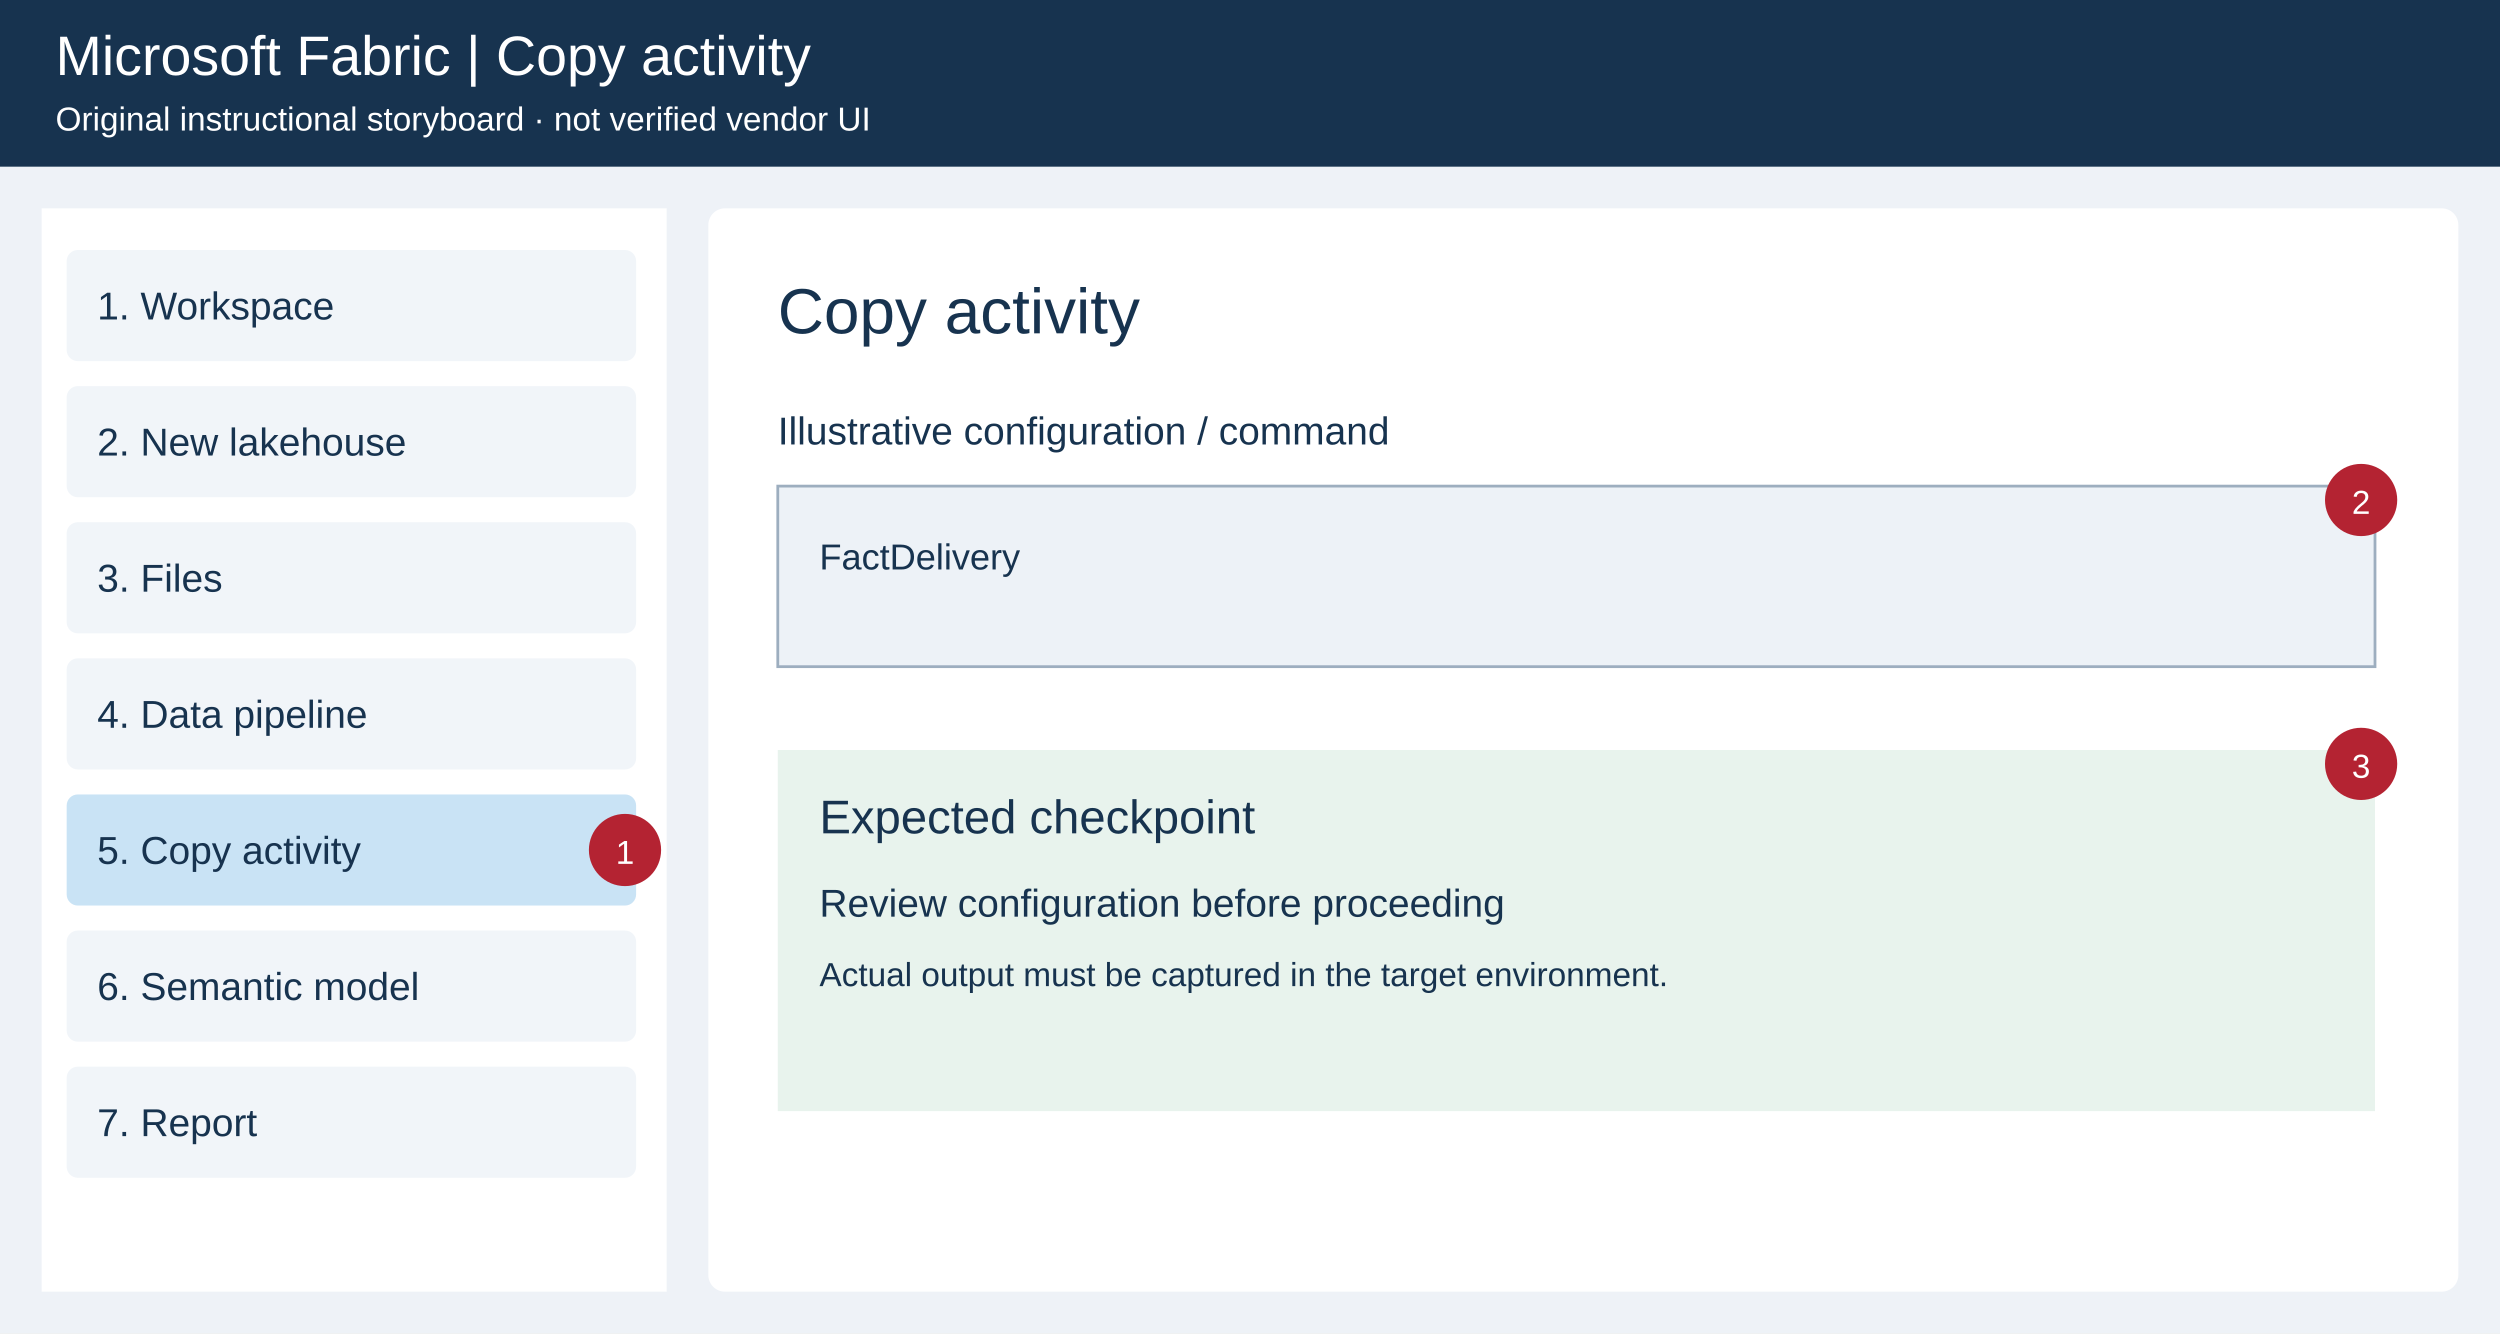
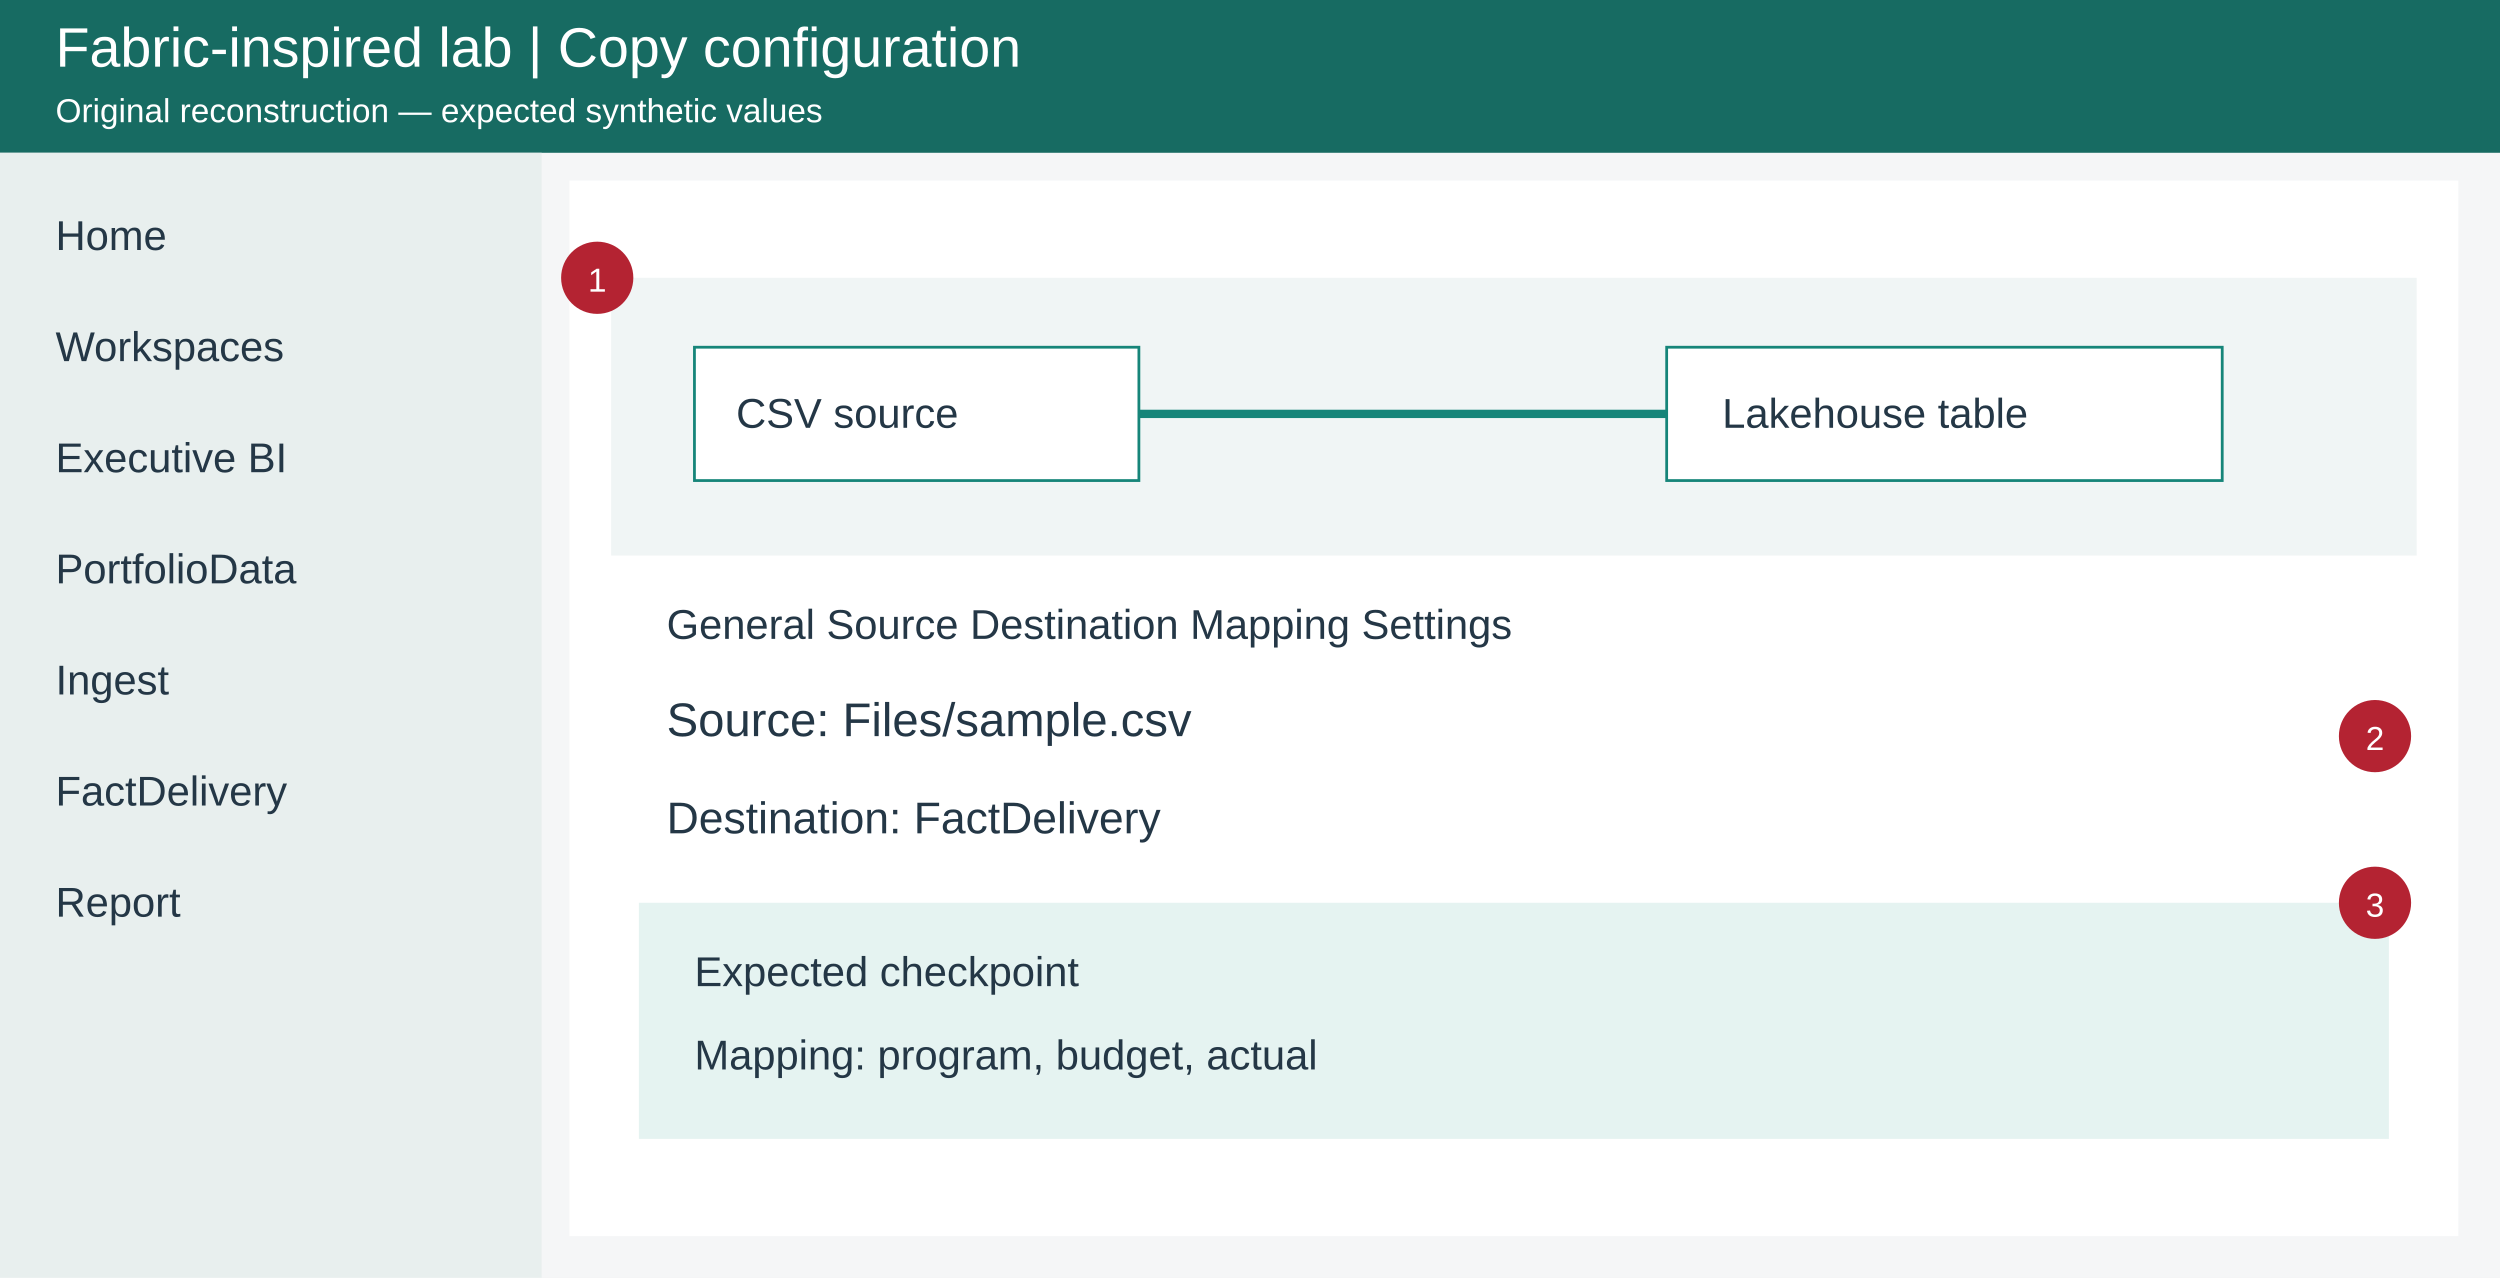
- <svg xmlns="http://www.w3.org/2000/svg" viewBox="0 0 900 480">
-   <rect width="900" height="480" fill="#eef2f7" />
-   <rect width="900" height="60" fill="#17334f" />
-   <g font-family="Arial" fill="#17334f">
-     <text x="20" y="27" fill="white" font-size="20">Microsoft Fabric | Copy activity</text>
-     <text x="20" y="47" fill="white" font-size="12">Original instructional storyboard · not verified vendor UI</text>
-     <rect x="15" y="75" width="225" height="390" fill="white" />
-     <rect x="24" y="90" width="205" height="40" rx="4" fill="#f1f5f9" />
-     <text x="35" y="115" font-size="14">1. Workspace</text>
-     <rect x="24" y="139" width="205" height="40" rx="4" fill="#f1f5f9" />
-     <text x="35" y="164" font-size="14">2. New lakehouse</text>
-     <rect x="24" y="188" width="205" height="40" rx="4" fill="#f1f5f9" />
-     <text x="35" y="213" font-size="14">3. Files</text>
-     <rect x="24" y="237" width="205" height="40" rx="4" fill="#f1f5f9" />
-     <text x="35" y="262" font-size="14">4. Data pipeline</text>
-     <rect x="24" y="286" width="205" height="40" rx="4" fill="#c9e3f5" />
-     <text x="35" y="311" font-size="14">5. Copy activity</text>
-     <rect x="24" y="335" width="205" height="40" rx="4" fill="#f1f5f9" />
-     <text x="35" y="360" font-size="14">6. Semantic model</text>
-     <rect x="24" y="384" width="205" height="40" rx="4" fill="#f1f5f9" />
-     <text x="35" y="409" font-size="14">7. Report</text>
-     <rect x="255" y="75" width="630" height="390" rx="6" fill="white" />
-     <text x="280" y="120" font-size="23">Copy activity</text>
-     <text x="280" y="160" font-size="14">Illustrative configuration / command</text>
-     <rect x="280" y="175" width="575" height="65" fill="#edf2f7" stroke="#9daebf" />
-     <text x="295" y="205" font-size="13">FactDelivery</text>
-     <rect x="280" y="270" width="575" height="130" fill="#e8f3ed" />
-     <text x="295" y="300" font-size="17">Expected checkpoint</text>
-     <text x="295" y="330" font-size="14">Review configuration before proceeding</text>
-     <text x="295" y="355" font-size="12">Actual output must be captured in the target environment.</text>
+ <svg xmlns="http://www.w3.org/2000/svg" viewBox="0 0 900 460">
+   <rect width="900" height="460" fill="#f5f6f7" />
+   <rect width="900" height="55" fill="#176b62" />
+   <g font-family="Arial" font-size="15" fill="#243746">
+     <text x="20" y="24" fill="white" font-size="20">Fabric-inspired lab | Copy configuration</text>
+     <text x="20" y="44" fill="white" font-size="12">Original reconstruction — expected synthetic values</text>
+     <rect x="0" y="55" width="195" height="405" fill="#e8efee" />
+     <text x="20" y="90">Home</text>
+     <text x="20" y="130">Workspaces</text>
+     <text x="20" y="170">Executive BI</text>
+     <text x="20" y="210">PortfolioData</text>
+     <text x="20" y="250">Ingest</text>
+     <text x="20" y="290">FactDelivery</text>
+     <text x="20" y="330">Report</text>
+     <rect x="205" y="65" width="680" height="380" fill="white" />
+     <rect x="220" y="100" width="650" height="100" fill="#f0f5f5" />
+     <rect x="250" y="125" width="160" height="48" fill="white" stroke="#168579" />
+     <rect x="600" y="125" width="200" height="48" fill="white" stroke="#168579" />
+     <path d="M410 149H600" stroke="#168579" stroke-width="3" />
+     <text x="265" y="154">CSV source</text>
+     <text x="620" y="154">Lakehouse table</text>
+     <text x="240" y="230">General     Source     Destination     Mapping     Settings</text>
+     <text x="240" y="265" font-size="17">Source: Files/sample.csv</text>
+     <text x="240" y="300" font-size="16">Destination: FactDelivery</text>
+     <rect x="230" y="325" width="630" height="85" fill="#e5f3f1" />
+     <text x="250" y="355">Expected checkpoint</text>
+     <text x="250" y="385">Mapping: program, budget, actual</text>
  </g>
-   <circle cx="225" cy="306" r="13" fill="#b42332" />
-   <text x="225" y="311" font-family="Arial" fill="white" text-anchor="middle">1</text>
-   <circle cx="850" cy="180" r="13" fill="#b42332" />
-   <text x="850" y="185" font-family="Arial" fill="white" text-anchor="middle">2</text>
-   <circle cx="850" cy="275" r="13" fill="#b42332" />
-   <text x="850" y="280" font-family="Arial" fill="white" text-anchor="middle">3</text>
+   <circle cx="215" cy="100" r="13" fill="#b42332" />
+   <text x="215" y="105" fill="white" font-family="Arial" text-anchor="middle">1</text>
+   <circle cx="855" cy="265" r="13" fill="#b42332" />
+   <text x="855" y="270" fill="white" font-family="Arial" text-anchor="middle">2</text>
+   <circle cx="855" cy="325" r="13" fill="#b42332" />
+   <text x="855" y="330" fill="white" font-family="Arial" text-anchor="middle">3</text>
</svg>
